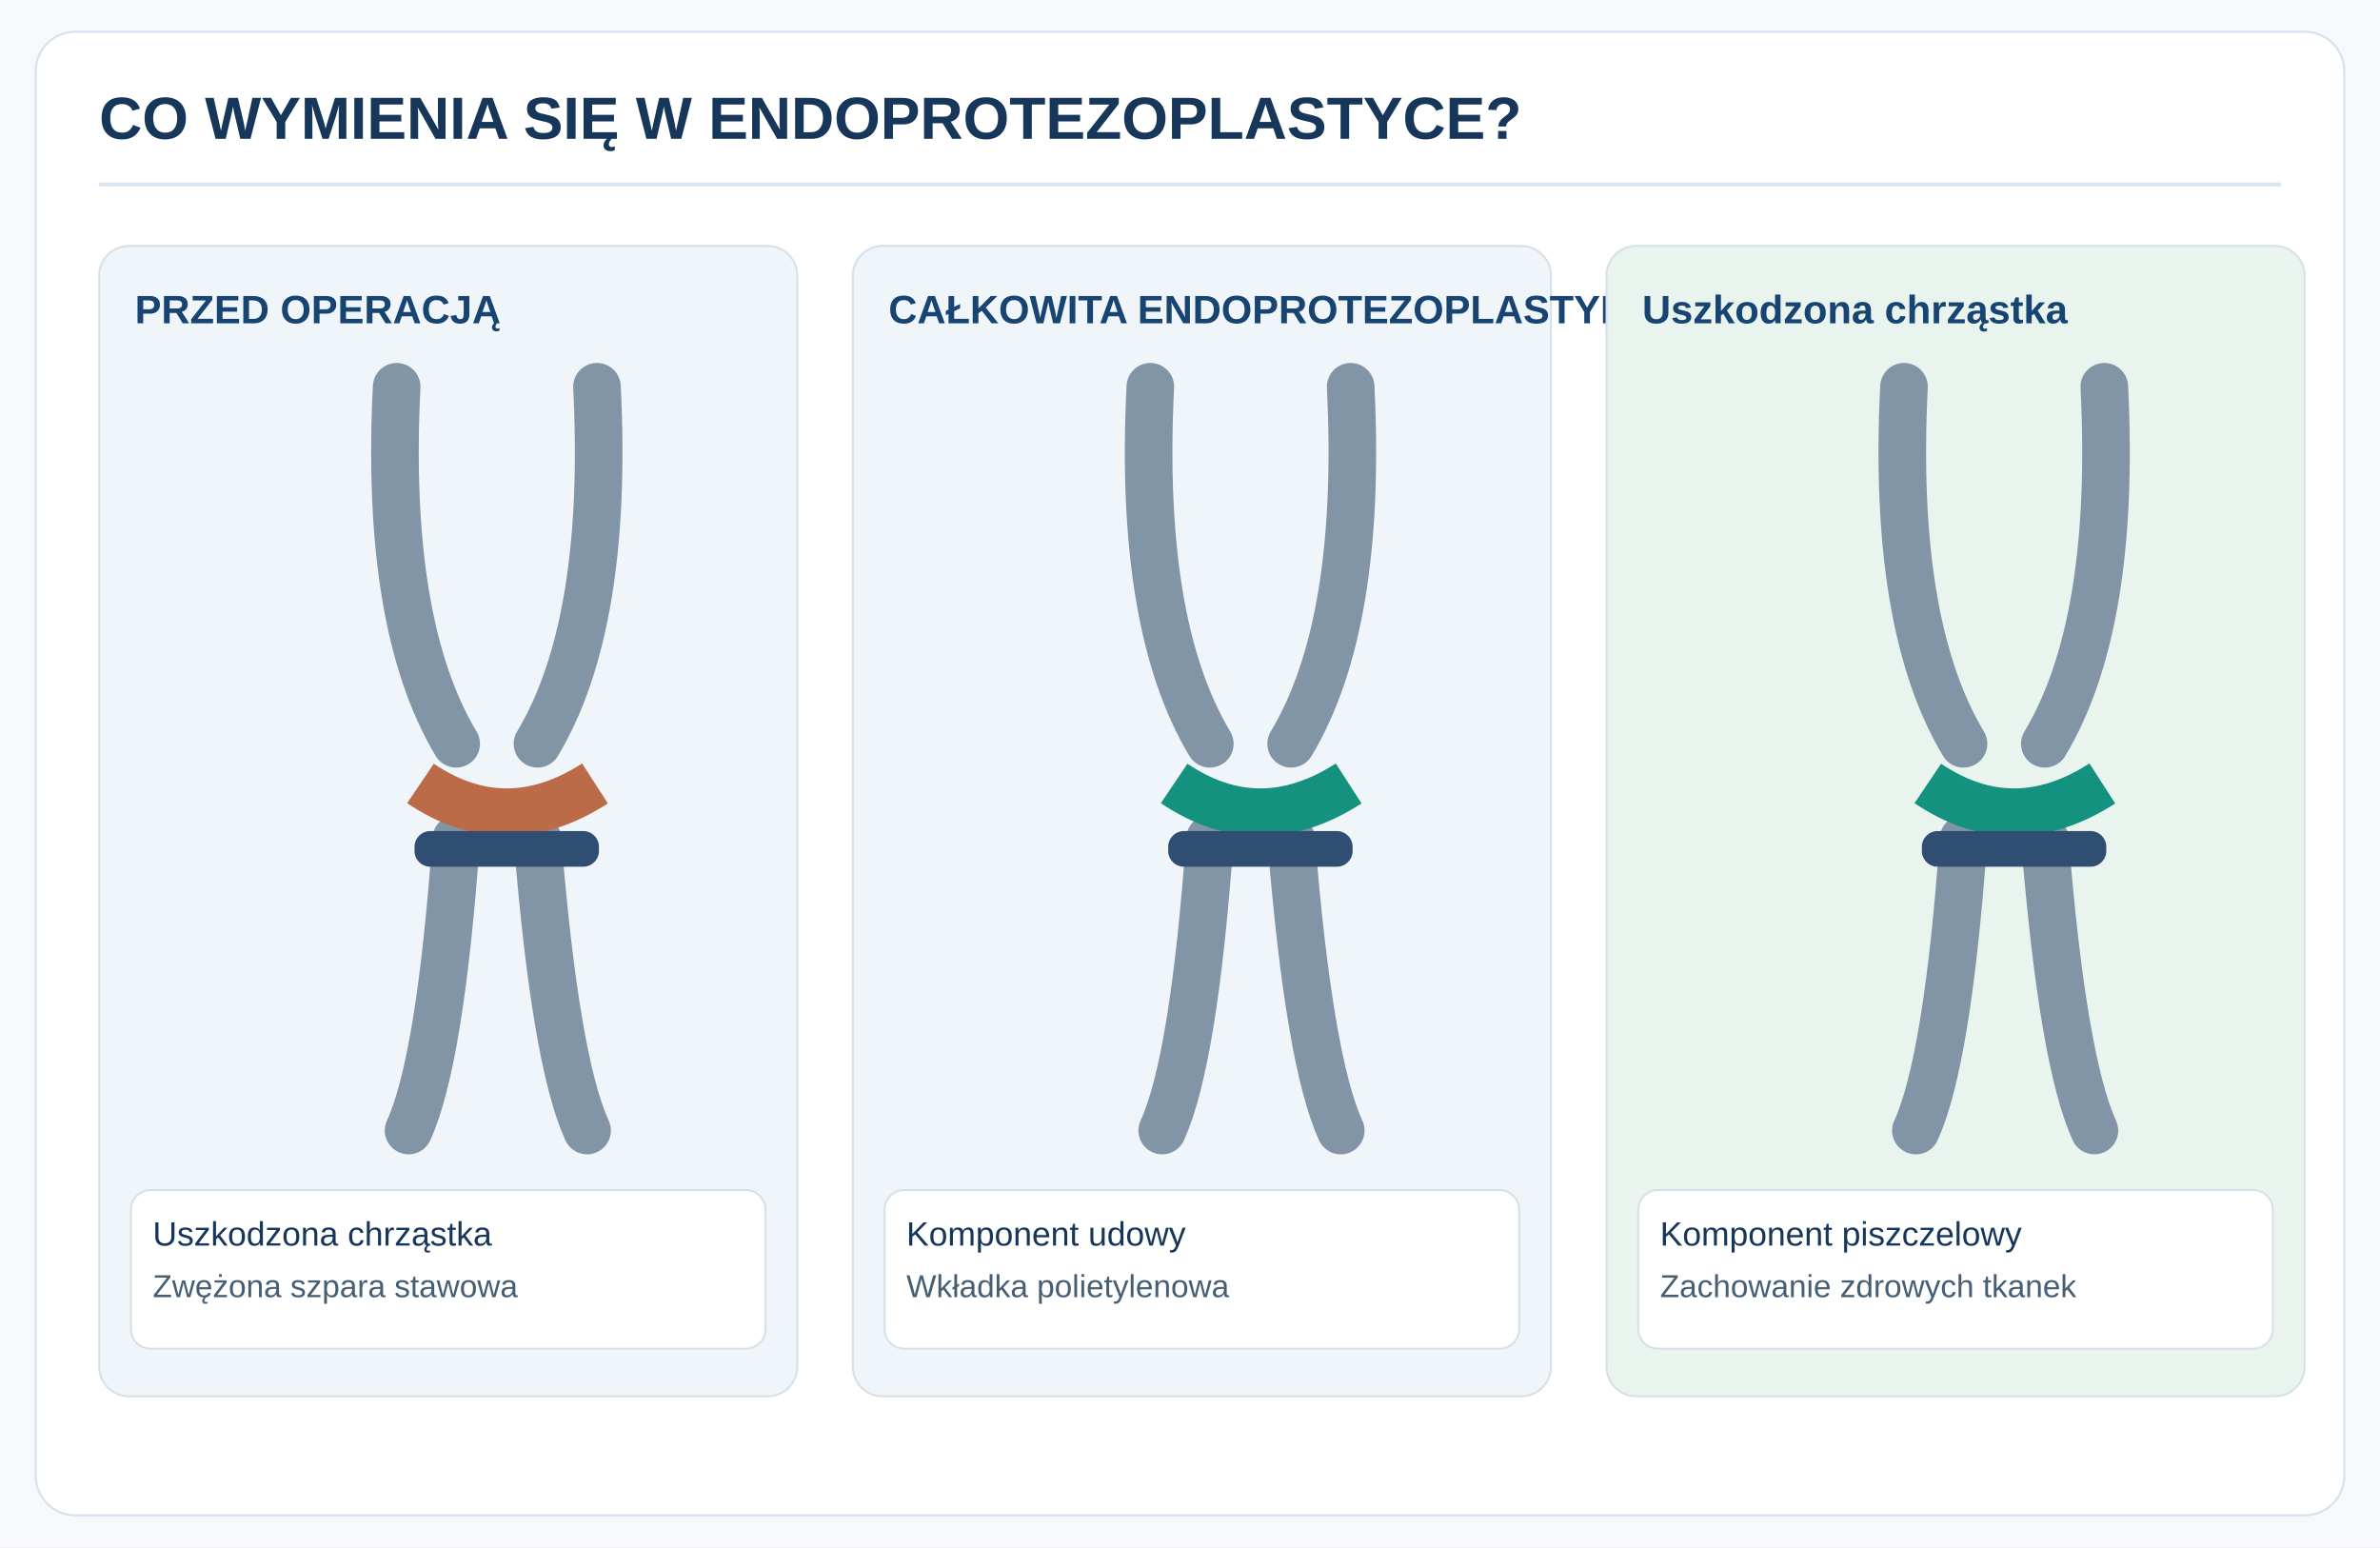
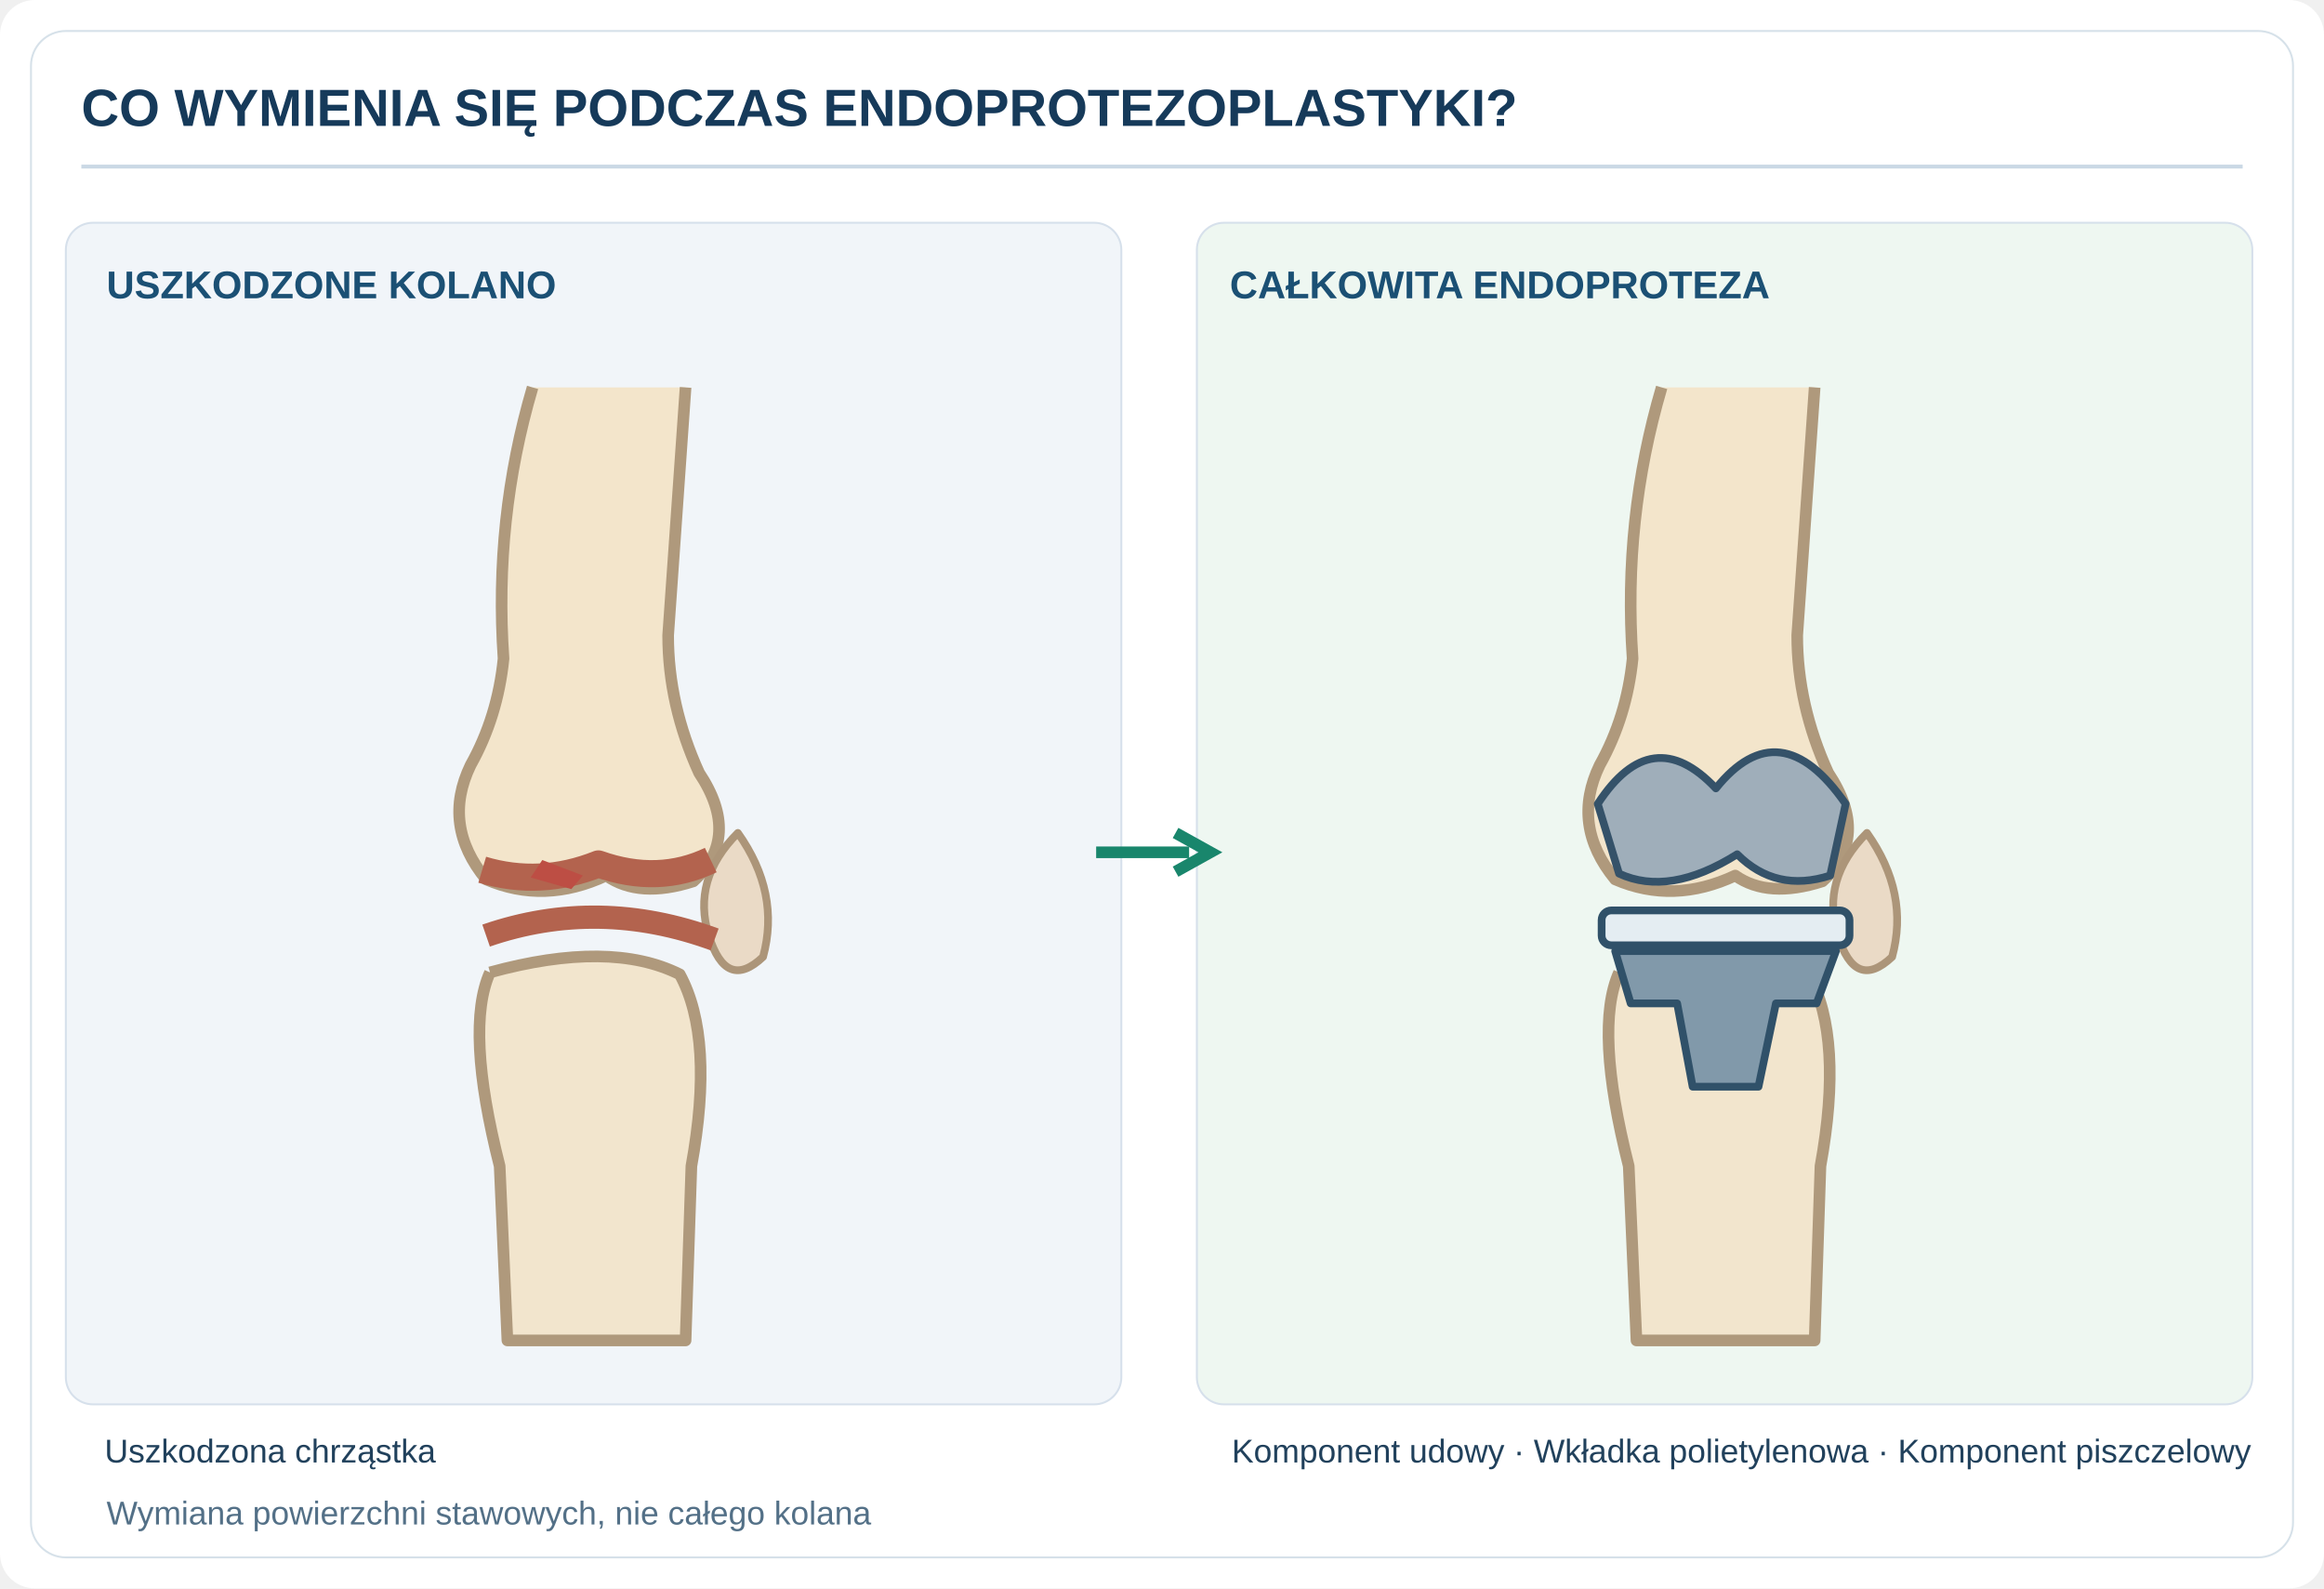
- <svg xmlns="http://www.w3.org/2000/svg" viewBox="0 0 1200 780" role="img">
-   <rect width="1200" height="780" fill="#f6f8fb" />
-   <rect x="18" y="16" width="1164" height="748" rx="20" fill="white" stroke="#d6e0ed" />
-   <text x="50" y="70" fill="#16375a" font-size="30" font-weight="700" font-family="Arial,Helvetica,sans-serif">CO WYMIENIA SIĘ W ENDOPROTEZOPLASTYCE?</text>
-   <path d="M50 93 H1150" stroke="#dae4ee" stroke-width="2" />
-   <rect x="50" y="124" width="352" height="580" rx="15" fill="#f0f5fa" stroke="#d5e0e9" />
-   <text x="68" y="163" fill="#174471" font-size="20" font-weight="700" font-family="Arial,Helvetica,sans-serif">PRZED OPERACJĄ</text>
-   <g transform="translate(130,195)" fill="none" stroke="#8295a7" stroke-width="24" stroke-linecap="round">
-     <path d="M70 0 Q64 120 100 180" />
-     <path d="M171 0 Q177 120 141 180" />
-     <path d="M100 228 Q92 340 76 375" />
-     <path d="M141 228 Q150 340 166 375" />
+ <svg xmlns="http://www.w3.org/2000/svg" viewBox="0 0 1200 820" role="img">
+   <rect width="1200" height="820" rx="18" fill="#fff" />
+   <rect x="16" y="16" width="1168" height="788" rx="18" fill="#fff" stroke="#d6e1e9" />
+   <text x="42" y="65" font-family="Arial,sans-serif" font-size="27" font-weight="700" fill="#163a5a">CO WYMIENIA SIĘ PODCZAS ENDOPROTEZOPLASTYKI?</text>
+   <path d="M42 86 H1158" stroke="#cad8e5" stroke-width="2" />
+   <rect x="34" y="115" width="545" height="610" rx="14" fill="#f1f5f9" stroke="#d6e0eb" />
+   <rect x="618" y="115" width="545" height="610" rx="14" fill="#eef7f1" stroke="#d6e0eb" />
+   <text x="55" y="154" font-family="Arial,sans-serif" font-size="20" font-weight="700" fill="#1b5074">USZKODZONE KOLANO</text>
+   <text x="635" y="154" font-family="Arial,sans-serif" font-size="20" font-weight="700" fill="#1b5074">CAŁKOWITA ENDOPROTEZA</text>
+   <g transform="translate(170,196)" stroke-linejoin="round">
+     <path d="M105 4 Q85 72 90 144 Q87 174 73 199 Q58 230 81 258 Q111 271 143 256 Q160 268 188 259 Q213 236 191 203 Q175 168 175 132 L184 4" fill="#f3e5cb" stroke="#af997c" stroke-width="6" />
+     <path d="M83 306 Q70 335 88 406 L92 496 L184 496 L187 406 Q199 340 181 307 Q145 289 83 306" fill="#f2e5cd" stroke="#af997c" stroke-width="6" />
+     <path d="M211 234 Q233 265 224 298 Q205 316 196 287 Q187 258 211 234 Z" fill="#eadac6" stroke="#ac9579" stroke-width="4" />
+     <path d="M79 253 Q109 262 139 250 Q170 261 197 248" stroke="#b3634e" stroke-width="14" fill="none" />
+     <path d="M81 287 Q139 267 199 289" stroke="#b3634e" stroke-width="12" fill="none" />
+     <path d="M110 248 L131 256 L125 263 L104 257 Z" fill="#bd4e44" />
  </g>
-   <path d="M212 395 Q255 424 300 395" fill="none" stroke="#bc6b48" stroke-width="24" />
-   <rect x="209" y="419" width="93" height="18" rx="8" fill="#304e71" />
-   <rect x="66" y="600" width="320" height="80" rx="10" fill="white" stroke="#d6e0ea" />
-   <text x="77" y="628" fill="#17365b" font-size="17" font-weight="400" font-family="Arial,Helvetica,sans-serif">Uszkodzona chrząstka</text>
-   <text x="77" y="654" fill="#465e74" font-size="16" font-weight="400" font-family="Arial,Helvetica,sans-serif">Zwężona szpara stawowa</text>
-   <rect x="430" y="124" width="352" height="580" rx="15" fill="#f0f5fa" stroke="#d5e0e9" />
-   <text x="448" y="163" fill="#174471" font-size="20" font-weight="700" font-family="Arial,Helvetica,sans-serif">CAŁKOWITA ENDOPROTEZOPLASTYKA</text>
-   <g transform="translate(510,195)" fill="none" stroke="#8295a7" stroke-width="24" stroke-linecap="round">
-     <path d="M70 0 Q64 120 100 180" />
-     <path d="M171 0 Q177 120 141 180" />
-     <path d="M100 228 Q92 340 76 375" />
-     <path d="M141 228 Q150 340 166 375" />
+   <g transform="translate(753,196)" stroke-linejoin="round">
+     <path d="M105 4 Q85 72 90 144 Q87 174 73 199 Q58 230 81 258 Q111 271 143 256 Q160 268 188 259 Q213 236 191 203 Q175 168 175 132 L184 4" fill="#f3e5cb" stroke="#af997c" stroke-width="6" />
+     <path d="M83 306 Q70 335 88 406 L92 496 L184 496 L187 406 Q199 340 181 307 Q145 289 83 306" fill="#f2e5cd" stroke="#af997c" stroke-width="6" />
+     <path d="M211 234 Q233 265 224 298 Q205 316 196 287 Q187 258 211 234 Z" fill="#eadac6" stroke="#ac9579" stroke-width="4" />
+     <path d="M72 219 Q100 176 133 211 Q166 170 200 219 L192 256 Q164 265 144 245 Q109 267 83 255 Z" fill="#9faeba" stroke="#355269" stroke-width="4" />
+     <rect x="74" y="274" width="128" height="18" rx="5" fill="#e4edf2" stroke="#305169" stroke-width="4" />
+     <path d="M81 295 L195 295 L185 322 L164 322 L155 365 L121 365 L113 322 L89 322 Z" fill="#8199aa" stroke="#305169" stroke-width="4" />
  </g>
-   <path d="M592 395 Q635 424 680 395" fill="none" stroke="#15917f" stroke-width="24" />
-   <rect x="589" y="419" width="93" height="18" rx="8" fill="#304e71" />
-   <rect x="446" y="600" width="320" height="80" rx="10" fill="white" stroke="#d6e0ea" />
-   <text x="457" y="628" fill="#17365b" font-size="17" font-weight="400" font-family="Arial,Helvetica,sans-serif">Komponent udowy</text>
-   <text x="457" y="654" fill="#465e74" font-size="16" font-weight="400" font-family="Arial,Helvetica,sans-serif">Wkładka polietylenowa</text>
-   <rect x="810" y="124" width="352" height="580" rx="15" fill="#eaf4ef" stroke="#d5e0e9" />
-   <text x="828" y="163" fill="#174471" font-size="20" font-weight="700" font-family="Arial,Helvetica,sans-serif">Uszkodzona chrząstka</text>
-   <g transform="translate(890,195)" fill="none" stroke="#8295a7" stroke-width="24" stroke-linecap="round">
-     <path d="M70 0 Q64 120 100 180" />
-     <path d="M171 0 Q177 120 141 180" />
-     <path d="M100 228 Q92 340 76 375" />
-     <path d="M141 228 Q150 340 166 375" />
-   </g>
-   <path d="M972 395 Q1015 424 1060 395" fill="none" stroke="#15917f" stroke-width="24" />
-   <rect x="969" y="419" width="93" height="18" rx="8" fill="#304e71" />
-   <rect x="826" y="600" width="320" height="80" rx="10" fill="white" stroke="#d6e0ea" />
-   <text x="837" y="628" fill="#17365b" font-size="17" font-weight="400" font-family="Arial,Helvetica,sans-serif">Komponent piszczelowy</text>
-   <text x="837" y="654" fill="#465e74" font-size="16" font-weight="400" font-family="Arial,Helvetica,sans-serif">Zachowanie zdrowych tkanek</text>
+   <path d="M566 440 H614" stroke="#19866c" stroke-width="6" />
+   <path d="M607 430 L625 440 L607 450" fill="none" stroke="#19866c" stroke-width="6" />
+   <text x="54" y="755" font-family="Arial,sans-serif" font-size="17" font-weight="400" fill="#21415c">Uszkodzona chrząstka</text>
+   <text x="636" y="755" font-family="Arial,sans-serif" font-size="17" font-weight="400" fill="#21415c">Komponent udowy · Wkładka polietylenowa · Komponent piszczelowy</text>
+   <text x="55" y="787" font-family="Arial,sans-serif" font-size="17" font-weight="400" fill="#537087">Wymiana powierzchni stawowych, nie całego kolana</text>
</svg>
